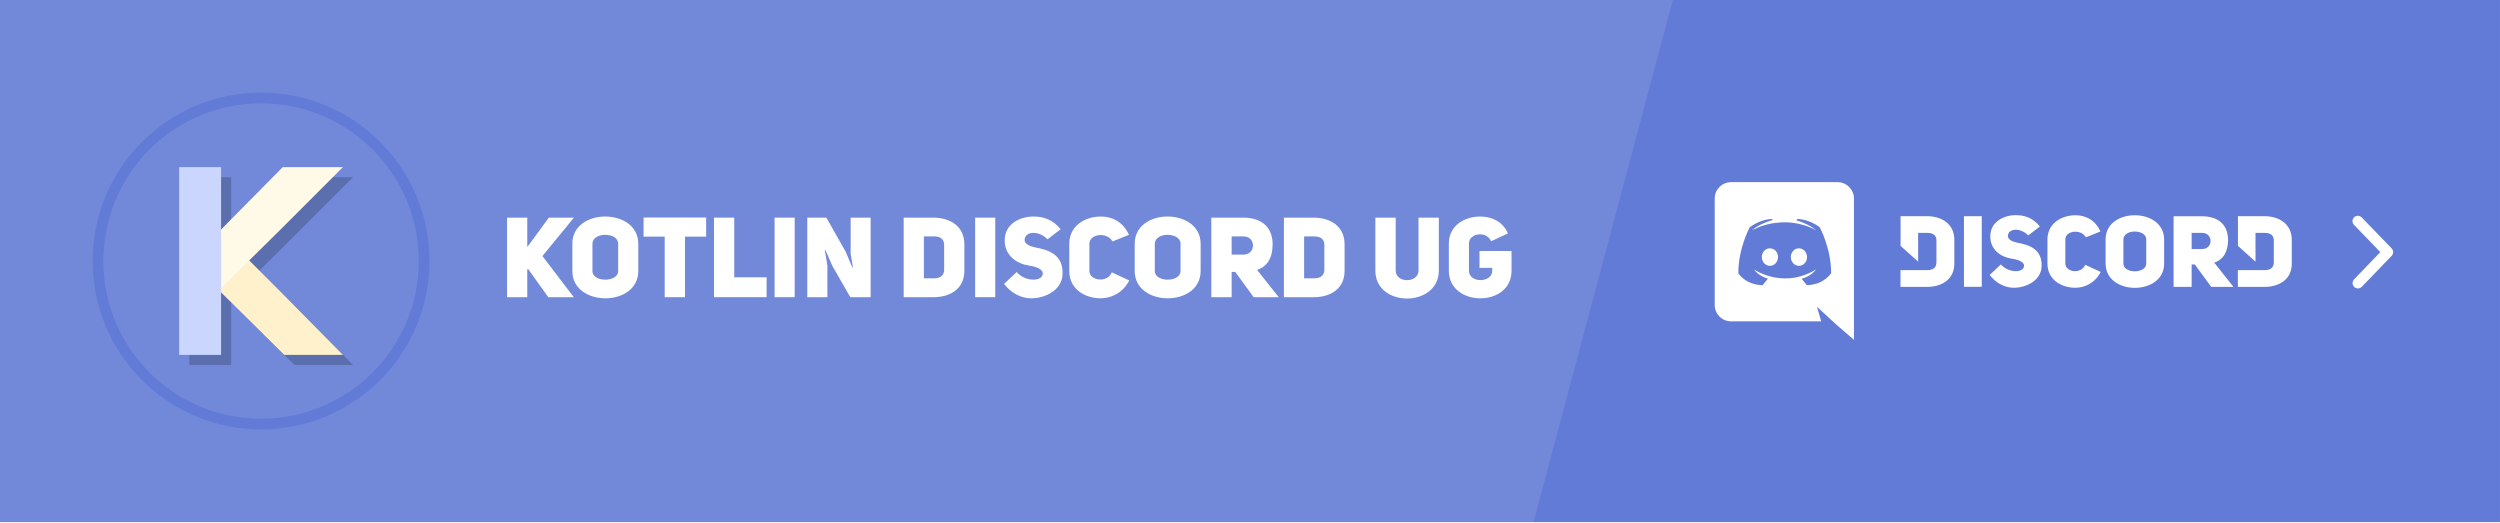
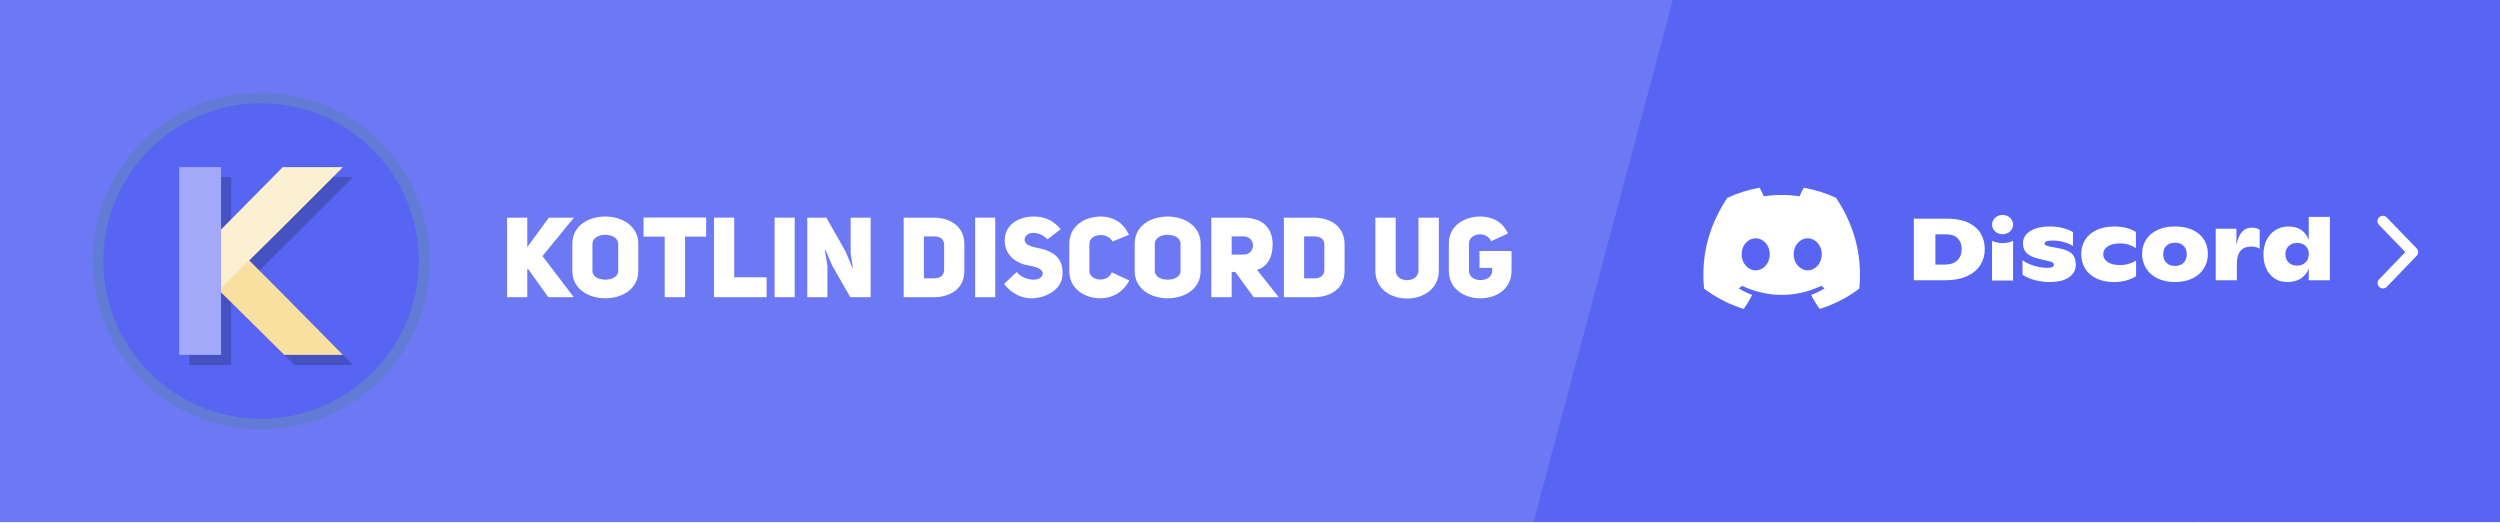
<svg xmlns="http://www.w3.org/2000/svg" width="100%" height="100%" viewBox="0 0 4853 1014" version="1.1" xml:space="preserve" style="fill-rule:evenodd;clip-rule:evenodd;stroke-linejoin:round;stroke-miterlimit:2;">
-   <g id="Background">
-     <rect x="0" y="0" width="4266.67" height="1013.33" style="fill:#7289da;" />
-     <path d="M4852.98,0l0,1013.33l-1876.03,0l270.302,-1013.33l1605.73,0Z" style="fill:#627bd6;" />
-   </g>
-   <g id="Logo">
-     <circle cx="506.766" cy="506.667" r="316.54" style="fill:#7289da;stroke:#627bd6;stroke-width:20.83px;" />
-     <g>
-       <clipPath id="_clip1">
-         <rect id="polygon93" x="443.385" y="344.014" width="241.945" height="237.638" />
-       </clipPath>
-       <g clip-path="url(#_clip1)">
-         <path d="M441.838,585.959l123.355,-121.808l120.137,-120.137l-116.819,0l-126.673,128.093l0,113.852Z" style="fill-opacity:0.2;fill-rule:nonzero;" />
+   <g transform="matrix(4.16667,0,0,4.16667,0,0)">
+     <g id="Background" transform="matrix(1,0,0,1,256,0)">
+       <g transform="matrix(1,0,0,1,-256,0)">
+         <rect x="0" y="0" width="1024" height="243.2" style="fill:#6d78f4;" />
      </g>
-       <path id="polygon931" d="M685.33,708.479l-121.808,-123.355l-120.137,-120.137l0,116.818l128.093,126.674l113.852,0Z" style="fill-opacity:0.2;fill-rule:nonzero;" />
-       <rect x="367.488" y="344.014" width="81.318" height="364.465" style="fill-opacity:0.2;" />
+       <g transform="matrix(1,0,0,1,-256,0)">
+         <path d="M1164.72,0l-0,243.2l-450.248,0l64.873,-243.2l385.375,0Z" style="fill:#5865f2;" />
+       </g>
    </g>
-     <g>
-       <path id="polygon932" d="M665.686,688.899l-121.808,-123.355l-120.137,-120.137l0,116.819l128.093,126.673l113.852,0Z" style="fill:#fff1cb;fill-rule:nonzero;" />
-       <path id="polygon933" d="M422.194,566.38l123.355,-121.809l120.137,-120.137l-116.818,0l-126.674,128.093l0,113.853Z" style="fill:#fff9e8;fill-rule:nonzero;" />
-       <rect x="347.845" y="324.434" width="81.318" height="364.465" style="fill:#cbd6ff;" />
+     <g id="Logo" transform="matrix(0.721981,0,0,0.721981,289.814,33.8071)">
+       <g transform="matrix(1.61883,0,0,1.61883,-338.18,16.3763)">
+         <circle cx="65" cy="65" r="65" style="fill:#5865f2;stroke:#627bd6;stroke-width:4.28px;" />
+       </g>
+       <g transform="matrix(1.61883,0,0,1.61883,-313.898,40.6587)">
+         <g id="polygon93" transform="matrix(0.82507,0,0,0.82507,37.1632,16.6)">
+           <clipPath id="_clip1">
+             <rect x="-0.216" y="-0" width="60.216" height="59.144" />
+           </clipPath>
+           <g clip-path="url(#_clip1)">
+             <path d="M-0.601,60.216l30.701,-30.316l29.9,-29.9l-29.074,0l-31.527,31.88l0,28.336Z" style="fill-opacity:0.2;fill-rule:nonzero;" />
+           </g>
+         </g>
+         <g id="polygon931" transform="matrix(5.0521e-17,-0.82507,0.82507,5.0521e-17,36.985,90.9454)">
+           <path d="M-0.601,60.216l30.701,-30.316l29.9,-29.9l-29.074,0l-31.527,31.88l0,28.336Z" style="fill-opacity:0.2;fill-rule:nonzero;" />
+         </g>
+         <g transform="matrix(0.71424,0,0,1,-21.3992,9.3165)">
+           <rect x="59.923" y="7.284" width="23.379" height="74.841" style="fill-opacity:0.2;" />
+         </g>
+       </g>
+       <g transform="matrix(1.61883,0,0,1.61883,-314.799,40.6587)">
+         <g id="polygon932" transform="matrix(5.0521e-17,-0.82507,0.82507,5.0521e-17,33.508,86.9248)">
+           <path d="M-0.601,60.216l30.701,-30.316l29.9,-29.9l-29.074,0l-31.527,31.88l0,28.336Z" style="fill:#f8e1a0;fill-rule:nonzero;" />
+         </g>
+         <g id="polygon933" transform="matrix(0.82507,0,0,0.82507,33.6861,12.5794)">
+           <path d="M-0.601,60.216l30.701,-30.316l29.9,-29.9l-29.074,0l-31.527,31.88l0,28.336Z" style="fill:#fbf0d0;fill-rule:nonzero;" />
+         </g>
+         <g transform="matrix(0.71424,0,0,1,-24.8762,5.29591)">
+           <rect x="59.923" y="7.284" width="23.379" height="74.841" style="fill:#a2a9f8;" />
+         </g>
+       </g>
+     </g>
+     <g transform="matrix(0.410293,0,0,0.410293,135.592,69.5292)">
+       <g id="Text">
+         <g transform="matrix(127.583,0,0,127.583,238.14,167.996)">
+           <path d="M0.236,-0.446l-0,-0.262l-0.18,0l0,0.708l0.18,-0l-0,-0.245l0.006,-0.008l0.181,0.253l0.227,-0l-0.279,-0.366l0.28,-0.342l-0.223,0l-0.192,0.262Z" style="fill:#fff;fill-rule:nonzero;" />
+         </g>
+         <g transform="matrix(127.583,0,0,127.583,314.434,167.996)">
+           <path d="M0.039,-0.233c0,0.162 0.147,0.243 0.294,0.243c0.147,-0 0.293,-0.081 0.293,-0.243l-0,-0.242c-0,-0.162 -0.147,-0.243 -0.294,-0.243c-0.147,0 -0.293,0.08 -0.293,0.243l0,0.242Zm0.179,-0.242c-0,-0.052 0.056,-0.08 0.112,-0.08c0.058,-0 0.117,0.025 0.117,0.08l0,0.242c0,0.051 -0.057,0.077 -0.114,0.077c-0.057,0 -0.115,-0.025 -0.115,-0.077l-0,-0.242Z" style="fill:#fff;fill-rule:nonzero;" />
+         </g>
+         <g transform="matrix(127.583,0,0,127.583,398.511,167.996)">
+           <path d="M0.571,-0.539l-0,-0.17l-0.557,0l0,0.17l0.188,-0l0,0.539l0.181,-0l-0,-0.539l0.188,-0Z" style="fill:#fff;fill-rule:nonzero;" />
+         </g>
+         <g transform="matrix(127.583,0,0,127.583,473.147,167.996)">
+           <path d="M0.056,-0l0.468,-0l-0,-0.177l-0.288,0l-0,-0.531l-0.18,0l0,0.708Z" style="fill:#fff;fill-rule:nonzero;" />
+         </g>
+         <g transform="matrix(127.583,0,0,127.583,541.915,167.996)">
+           <rect x="0.056" y="-0.708" width="0.179" height="0.708" style="fill:#fff;fill-rule:nonzero;" />
+         </g>
+         <g transform="matrix(127.583,0,0,127.583,579.041,167.996)">
+           <path d="M0.056,-0l0.179,-0l-0,-0.283l-0.023,-0.137l0.005,-0.001l0.062,0.142l0.16,0.279l0.181,-0l-0,-0.708l-0.178,0l0,0.321c0.001,0 0.019,0.122 0.02,0.122l-0.005,0.001l-0.06,-0.142l-0.171,-0.302l-0.17,0l0,0.708Z" style="fill:#fff;fill-rule:nonzero;" />
+         </g>
+         <g transform="matrix(127.583,0,0,127.583,688.508,167.996)">
+           <path d="M0.056,-0.708l0,0.708l0.265,-0c0.142,0.001 0.275,-0.07 0.275,-0.233l-0,-0.238c-0,-0.165 -0.133,-0.237 -0.275,-0.237l-0.265,0Zm0.18,0.54l-0,-0.373l0.091,-0c0.06,-0 0.089,0.029 0.089,0.075l0,0.221c0,0.046 -0.028,0.077 -0.089,0.077l-0.091,0Z" style="fill:#fff;fill-rule:nonzero;" />
+         </g>
+         <g transform="matrix(127.583,0,0,127.583,769.65,167.996)">
+           <rect x="0.056" y="-0.708" width="0.179" height="0.708" style="fill:#fff;fill-rule:nonzero;" />
+         </g>
+         <g transform="matrix(127.583,0,0,127.583,806.777,167.996)">
+           <path d="M0.022,-0.118c0.066,0.085 0.156,0.128 0.241,0.128c0.13,-0 0.274,-0.075 0.28,-0.212c0.008,-0.174 -0.118,-0.218 -0.244,-0.241c-0.055,-0.012 -0.092,-0.032 -0.094,-0.066c0.003,-0.082 0.13,-0.085 0.204,-0.006l0.117,-0.09c-0.073,-0.089 -0.156,-0.113 -0.242,-0.113c-0.13,0 -0.256,0.073 -0.256,0.212c0,0.135 0.104,0.207 0.218,0.225c0.058,0.008 0.123,0.031 0.121,0.071c-0.005,0.076 -0.161,0.072 -0.232,-0.014l-0.113,0.106Z" style="fill:#fff;fill-rule:nonzero;" />
+         </g>
+         <g transform="matrix(127.583,0,0,127.583,878.734,167.996)">
+           <path d="M0.417,-0.221c-0.039,0.098 -0.199,0.074 -0.199,-0.011l-0,-0.244c-0,-0.088 0.158,-0.108 0.206,-0.02l0.146,-0.059c-0.057,-0.126 -0.162,-0.163 -0.249,-0.163c-0.142,0 -0.282,0.082 -0.282,0.242l0,0.244c0,0.161 0.14,0.242 0.279,0.242c0.089,-0 0.196,-0.044 0.255,-0.159l-0.156,-0.072Z" style="fill:#fff;fill-rule:nonzero;" />
+         </g>
+         <g transform="matrix(127.583,0,0,127.583,952.987,167.996)">
+           <path d="M0.039,-0.233c0,0.162 0.147,0.243 0.294,0.243c0.147,-0 0.293,-0.081 0.293,-0.243l-0,-0.242c-0,-0.162 -0.147,-0.243 -0.294,-0.243c-0.147,0 -0.293,0.08 -0.293,0.243l0,0.242Zm0.179,-0.242c-0,-0.052 0.056,-0.08 0.112,-0.08c0.058,-0 0.117,0.025 0.117,0.08l0,0.242c0,0.051 -0.057,0.077 -0.114,0.077c-0.057,0 -0.115,-0.025 -0.115,-0.077l-0,-0.242Z" style="fill:#fff;fill-rule:nonzero;" />
+         </g>
+         <g transform="matrix(127.583,0,0,127.583,1037.83,167.996)">
+           <path d="M0.433,-0l0.223,-0l-0.193,-0.243c0.086,-0.027 0.139,-0.101 0.139,-0.232c-0.004,-0.166 -0.117,-0.233 -0.263,-0.233l-0.283,0l0,0.708l0.181,-0l-0,-0.225l0.032,-0l0.164,0.225Zm-0.196,-0.379l-0,-0.162l0.105,-0c0.113,-0 0.113,0.162 0,0.162l-0.105,0Z" style="fill:#fff;fill-rule:nonzero;" />
+         </g>
+         <g transform="matrix(127.583,0,0,127.583,1120.25,167.996)">
+           <path d="M0.056,-0.708l0,0.708l0.265,-0c0.142,0.001 0.275,-0.07 0.275,-0.233l-0,-0.238c-0,-0.165 -0.133,-0.237 -0.275,-0.237l-0.265,0Zm0.18,0.54l-0,-0.373l0.091,-0c0.06,-0 0.089,0.029 0.089,0.075l0,0.221c0,0.046 -0.028,0.077 -0.089,0.077l-0.091,0Z" style="fill:#fff;fill-rule:nonzero;" />
+         </g>
+         <g transform="matrix(127.583,0,0,127.583,1224.61,167.996)">
+           <path d="M0.233,-0.708l-0.181,0l0,0.471c-0.001,0.332 0.564,0.332 0.565,0l-0,-0.471l-0.181,0l0,0.471c-0.001,0.114 -0.203,0.114 -0.203,0l-0,-0.471Z" style="fill:#fff;fill-rule:nonzero;" />
+         </g>
+         <g transform="matrix(127.583,0,0,127.583,1309.71,167.996)">
+           <path d="M0.565,-0.567c-0.049,-0.113 -0.154,-0.151 -0.246,-0.151c-0.14,0 -0.28,0.08 -0.28,0.24l0,0.243c0,0.163 0.14,0.245 0.28,0.245c0.142,-0 0.278,-0.082 0.278,-0.245l-0,-0.176l-0.285,0l-0,0.15l0.113,-0l0,0.026c0,0.11 -0.207,0.111 -0.207,-0l-0,-0.243c-0,-0.093 0.158,-0.115 0.197,-0.02l0.15,-0.069Z" style="fill:#fff;fill-rule:nonzero;" />
+         </g>
+       </g>
+     </g>
+     <g id="Discord" transform="matrix(1.06801,0,0,1.06801,193.317,-8.2701)">
+       <g transform="matrix(0.93632,0,0,0.93632,-163.601,8.02679)">
+         <path d="M1091.55,102.726l13.947,14.424l-13.898,14.419" style="fill:none;stroke:#fff;stroke-width:5px;stroke-linecap:round;stroke-miterlimit:1.5;" />
+       </g>
+       <g id="_364fc8a0ee7fcebf47ca6ebd16ec12f1.svg" transform="matrix(0.93632,0,0,0.93632,698.752,116.067)">
+         <g transform="matrix(1,0,0,1,-146,-40)">
+           <clipPath id="_clip2">
+             <rect x="0" y="0" width="292" height="80" />
+           </clipPath>
+           <g clip-path="url(#_clip2)">
+             <g>
+               <g>
+                 <path d="M61.796,16.494c-4.722,-2.209 -9.772,-3.815 -15.05,-4.729c-0.649,1.172 -1.406,2.748 -1.928,4.002c-5.612,-0.844 -11.172,-0.844 -16.68,0c-0.522,-1.254 -1.297,-2.83 -1.951,-4.002c-5.284,0.914 -10.339,2.525 -15.061,4.741c-9.525,14.393 -12.107,28.428 -10.816,42.265c6.317,4.717 12.439,7.583 18.458,9.458c1.486,-2.045 2.812,-4.219 3.953,-6.511c-2.174,-0.826 -4.257,-1.845 -6.225,-3.029c0.522,-0.387 1.033,-0.791 1.526,-1.208c12.004,5.615 25.046,5.615 36.906,0c0.499,0.417 1.01,0.821 1.526,1.208c-1.974,1.189 -4.062,2.209 -6.237,3.035c1.142,2.286 2.462,4.466 3.953,6.511c6.025,-1.875 12.153,-4.741 18.47,-9.464c1.515,-16.04 -2.588,-29.947 -10.844,-42.277Zm-37.439,33.768c-3.604,-0 -6.558,-3.364 -6.558,-7.461c-0,-4.096 2.891,-7.466 6.558,-7.466c3.666,0 6.621,3.364 6.558,7.466c0.006,4.097 -2.892,7.461 -6.558,7.461Zm24.236,-0c-3.603,-0 -6.558,-3.364 -6.558,-7.461c-0,-4.096 2.892,-7.466 6.558,-7.466c3.667,0 6.622,3.364 6.558,7.466c0,4.097 -2.891,7.461 -6.558,7.461Z" style="fill:#fff;fill-rule:nonzero;" />
+                 <path d="M98.029,26.171l15.664,-0c3.776,-0 6.966,0.603 9.583,1.805c2.61,1.201 4.567,2.877 5.864,5.022c1.296,2.145 1.95,4.6 1.95,7.367c0,2.707 -0.677,5.163 -2.031,7.36c-1.354,2.204 -3.414,3.944 -6.185,5.228c-2.771,1.283 -6.203,1.928 -10.305,1.928l-14.54,-0l0,-28.71Zm14.379,21.414c2.542,-0 4.499,-0.651 5.864,-1.946c1.366,-1.301 2.049,-3.071 2.049,-5.315c0,-2.081 -0.609,-3.739 -1.825,-4.982c-1.216,-1.242 -3.058,-1.869 -5.52,-1.869l-4.9,-0l0,14.112l4.332,-0.001Z" style="fill:#fff;fill-rule:nonzero;" />
+                 <path d="M154.541,54.846c-2.169,-0.575 -4.126,-1.407 -5.864,-2.503l0,-6.81c1.314,1.038 3.075,1.893 5.284,2.567c2.209,0.668 4.344,1.002 6.409,1.002c0.964,0 1.693,-0.129 2.186,-0.386c0.494,-0.258 0.741,-0.569 0.741,-0.926c0,-0.41 -0.132,-0.75 -0.402,-1.026c-0.27,-0.275 -0.792,-0.504 -1.566,-0.697l-4.82,-1.108c-2.76,-0.656 -4.717,-1.565 -5.881,-2.731c-1.165,-1.16 -1.745,-2.684 -1.745,-4.571c0,-1.588 0.505,-2.965 1.527,-4.143c1.015,-1.178 2.461,-2.086 4.337,-2.725c1.877,-0.645 4.068,-0.967 6.587,-0.967c2.249,-0 4.309,0.246 6.186,0.738c1.876,0.493 3.425,1.12 4.659,1.887l0,6.441c-1.263,-0.768 -2.709,-1.371 -4.361,-1.829c-1.647,-0.451 -3.339,-0.674 -5.084,-0.674c-2.519,0 -3.775,0.44 -3.775,1.313c0,0.41 0.195,0.715 0.585,0.92c0.39,0.205 1.107,0.416 2.146,0.639l4.016,0.738c2.623,0.463 4.579,1.278 5.864,2.438c1.286,1.161 1.928,2.878 1.928,5.152c0,2.49 -1.061,4.465 -3.19,5.93c-2.129,1.465 -5.147,2.198 -9.06,2.198c-2.301,-0.006 -4.538,-0.293 -6.707,-0.867Z" style="fill:#fff;fill-rule:nonzero;" />
+                 <path d="M182.978,53.984c-2.3,-1.149 -4.039,-2.708 -5.198,-4.677c-1.159,-1.969 -1.744,-4.184 -1.744,-6.645c0,-2.462 0.602,-4.665 1.807,-6.605c1.205,-1.94 2.972,-3.464 5.302,-4.571c2.329,-1.108 5.112,-1.659 8.354,-1.659c4.016,0 7.35,0.862 10.001,2.585l0,7.507c-0.935,-0.656 -2.026,-1.19 -3.271,-1.6c-1.245,-0.41 -2.576,-0.615 -3.999,-0.615c-2.49,-0 -4.435,0.463 -5.841,1.395c-1.406,0.931 -2.111,2.144 -2.111,3.65c-0,1.477 0.682,2.685 2.048,3.634c1.366,0.944 3.345,1.418 5.944,1.418c1.337,0 2.657,-0.199 3.959,-0.592c1.297,-0.398 2.416,-0.885 3.351,-1.459l0,7.261c-2.943,1.805 -6.357,2.707 -10.242,2.707c-3.27,-0.011 -6.059,-0.586 -8.36,-1.734Z" style="fill:#fff;fill-rule:nonzero;" />
+                 <path d="M211.518,53.984c-2.318,-1.148 -4.085,-2.719 -5.302,-4.718c-1.216,-1.998 -1.83,-4.225 -1.83,-6.686c0,-2.462 0.608,-4.659 1.83,-6.587c1.222,-1.928 2.978,-3.44 5.285,-4.536c2.3,-1.096 5.049,-1.641 8.233,-1.641c3.185,-0 5.933,0.545 8.234,1.641c2.301,1.096 4.057,2.596 5.262,4.512c1.205,1.917 1.807,4.114 1.807,6.605c0,2.461 -0.602,4.688 -1.807,6.687c-1.205,1.998 -2.967,3.569 -5.285,4.717c-2.318,1.149 -5.055,1.723 -8.216,1.723c-3.162,0 -5.899,-0.568 -8.211,-1.717Zm12.204,-7.279c0.976,-0.996 1.469,-2.314 1.469,-3.955c0,-1.641 -0.488,-2.948 -1.469,-3.915c-0.975,-0.973 -2.307,-1.459 -3.993,-1.459c-1.716,-0 -3.059,0.486 -4.04,1.459c-0.975,0.973 -1.463,2.274 -1.463,3.915c-0,1.641 0.488,2.959 1.463,3.955c0.976,0.997 2.324,1.501 4.04,1.501c1.686,-0.006 3.018,-0.504 3.993,-1.501Z" style="fill:#fff;fill-rule:nonzero;" />
+                 <path d="M259.17,31.34l0,8.86c-1.021,-0.685 -2.341,-1.025 -3.976,-1.025c-2.141,-0 -3.793,0.662 -4.941,1.986c-1.153,1.325 -1.727,3.388 -1.727,6.177l0,7.548l-9.84,0l0,-23.998l9.64,0l-0,7.631c0.533,-2.79 1.4,-4.847 2.593,-6.177c1.188,-1.325 2.725,-1.987 4.596,-1.987c1.417,-0 2.634,0.328 3.655,0.984Z" style="fill:#fff;fill-rule:nonzero;" />
+                 <path d="M291.864,25.35l-0,29.537l-9.841,-0l0,-5.374c-0.832,2.022 -2.094,3.563 -3.792,4.618c-1.699,1.049 -3.799,1.576 -6.289,1.576c-2.226,0 -4.165,-0.551 -5.824,-1.658c-1.658,-1.108 -2.937,-2.626 -3.838,-4.554c-0.895,-1.928 -1.349,-4.108 -1.349,-6.546c-0.028,-2.514 0.448,-4.77 1.429,-6.769c0.976,-1.998 2.358,-3.557 4.137,-4.676c1.779,-1.12 3.81,-1.682 6.088,-1.682c4.688,-0 7.832,2.08 9.438,6.235l0,-10.707l9.841,0Zm-11.309,21.191c1.004,-0.996 1.503,-2.291 1.503,-3.873c0,-1.53 -0.488,-2.778 -1.463,-3.733c-0.976,-0.956 -2.313,-1.436 -3.994,-1.436c-1.658,-0 -2.983,0.486 -3.976,1.459c-0.993,0.973 -1.486,2.233 -1.486,3.792c0,1.559 0.493,2.83 1.486,3.815c0.993,0.984 2.301,1.477 3.936,1.477c1.658,-0.006 2.989,-0.504 3.994,-1.501Z" style="fill:#fff;fill-rule:nonzero;" />
+                 <path d="M139.382,33.443c2.709,0 4.906,-2.015 4.906,-4.501c0,-2.485 -2.197,-4.5 -4.906,-4.5c-2.71,-0 -4.906,2.015 -4.906,4.5c0,2.486 2.196,4.501 4.906,4.501Z" style="fill:#fff;fill-rule:nonzero;" />
+                 <path d="M134.472,36.544c3.006,1.324 6.736,1.382 9.811,-0.001l-0,18.472l-9.811,0l0,-18.472Z" style="fill:#fff;fill-rule:nonzero;" />
+               </g>
+             </g>
+           </g>
+         </g>
+       </g>
    </g>
  </g>
-   <g id="Text">
-     <path d="M1023.54,479.631l0,-57.136l-39.232,0l0,154.395l39.232,0l0,-53.427l1.309,-1.745l39.478,55.172l49.511,0l-60.853,-79.814l61.071,-74.581l-48.639,0l-41.877,57.136Z" style="fill:#fff;fill-rule:nonzero;" />
-     <path d="M1111.03,526.092c0,35.325 32.039,52.979 64.11,52.979c32.071,0 63.893,-17.654 63.893,-52.979l0,-52.799c0,-35.326 -32.04,-52.979 -64.111,-52.979c-32.071,0 -63.892,17.436 -63.892,52.979l0,52.799Zm39.014,-52.799c0,-11.346 12.221,-17.454 24.442,-17.454c12.657,0 25.532,5.454 25.532,17.454l0,52.799c0,11.127 -12.439,16.8 -24.878,16.8c-12.439,0 -25.096,-5.455 -25.096,-16.8l0,-52.799Z" style="fill:#fff;fill-rule:nonzero;" />
-     <path d="M1370.77,459.329l0,-37.052l-121.46,0l0,37.052l41.005,0l0,117.561l39.451,0l0,-117.561l41.004,0Z" style="fill:#fff;fill-rule:nonzero;" />
-     <path d="M1386.06,576.89l102.048,0l0,-38.578l-62.815,0l0,-115.817l-39.233,0l0,154.395Z" style="fill:#fff;fill-rule:nonzero;" />
-     <rect x="1503.63" y="422.495" width="39.014" height="154.395" style="fill:#fff;fill-rule:nonzero;" />
-     <path d="M1567.1,576.89l39.014,0l0,-61.714l-5.013,-29.876l1.09,-0.218l13.526,30.966l34.919,60.842l39.45,0l0,-154.395l-38.796,0l0,70.002c0.218,0 4.141,26.604 4.359,26.604l-1.09,0.218l-13.09,-30.966l-37.317,-65.858l-37.052,0l0,154.395Z" style="fill:#fff;fill-rule:nonzero;" />
-     <path d="M1754.23,422.495l0,154.395l57.785,0c30.979,0.218 59.967,-15.256 59.967,-50.797l0,-51.928c0,-35.978 -28.988,-51.67 -59.967,-51.67l-57.785,0Zm39.233,117.78l0,-81.383l19.861,0c13.096,0 19.426,6.328 19.426,16.364l0,48.219c0,10.036 -6.112,16.8 -19.426,16.8l-19.861,0Z" style="fill:#fff;fill-rule:nonzero;" />
-     <rect x="1892.95" y="422.495" width="39.014" height="154.395" style="fill:#fff;fill-rule:nonzero;" />
-     <path d="M1949.01,551.174c14.386,18.525 34.002,27.897 52.547,27.897c28.368,0 59.753,-16.346 61.061,-46.215c1.745,-37.963 -25.719,-47.563 -53.203,-52.581c-12.005,-2.618 -20.081,-6.981 -20.518,-14.399c0.655,-17.886 28.376,-18.539 44.515,-1.309l25.501,-19.628c-15.911,-19.395 -34.001,-24.625 -52.772,-24.625c-28.36,0 -55.822,15.909 -55.822,46.216c0,29.454 22.667,45.163 47.528,49.09c12.66,1.745 26.847,6.763 26.411,15.49c-1.091,16.577 -35.143,15.705 -50.618,-3.054l-24.63,23.118Z" style="fill:#fff;fill-rule:nonzero;" />
-     <path d="M2158.15,528.71c-8.506,21.374 -43.403,16.143 -43.403,-2.4l0,-53.236c0,-19.196 34.461,-23.555 44.93,-4.363l31.844,-12.872c-12.432,-27.461 -35.334,-35.525 -54.309,-35.525c-30.966,0 -61.48,17.872 -61.48,52.76l0,53.236c0,35.107 30.514,52.761 60.826,52.761c19.411,0 42.749,-9.59 55.618,-34.654l-34.026,-15.707Z" style="fill:#fff;fill-rule:nonzero;" />
-     <path d="M2202.67,526.092c0,35.325 32.04,52.979 64.111,52.979c32.071,0 63.892,-17.654 63.892,-52.979l0,-52.799c0,-35.326 -32.039,-52.979 -64.11,-52.979c-32.071,0 -63.893,17.436 -63.893,52.979l0,52.799Zm39.015,-52.799c0,-11.346 12.22,-17.454 24.441,-17.454c12.658,0 25.533,5.454 25.533,17.454l0,52.799c0,11.127 -12.439,16.8 -24.878,16.8c-12.439,0 -25.096,-5.455 -25.096,-16.8l0,-52.799Z" style="fill:#fff;fill-rule:nonzero;" />
-     <path d="M2433.65,576.89l48.612,0l-42.074,-52.998c18.744,-5.884 30.296,-22.011 30.296,-50.593c-0.872,-36.201 -25.501,-50.804 -57.348,-50.804l-61.713,0l0,154.395l39.451,0l0,-49.075l6.984,0l35.792,49.075Zm-42.776,-82.637l0,-35.361l22.916,0c24.655,0 24.655,35.361 0,35.361l-22.916,0Z" style="fill:#fff;fill-rule:nonzero;" />
-     <path d="M2492.32,422.495l0,154.395l57.785,0c30.979,0.218 59.967,-15.256 59.967,-50.797l0,-51.928c0,-35.978 -28.988,-51.67 -59.967,-51.67l-57.785,0Zm39.233,117.78l0,-81.383l19.862,0c13.096,0 19.425,6.328 19.425,16.364l0,48.219c0,10.036 -6.111,16.8 -19.425,16.8l-19.862,0Z" style="fill:#fff;fill-rule:nonzero;" />
-     <path d="M2709.31,422.495l-39.45,0l0,102.73c-0.218,72.385 122.987,72.385 123.205,0l0,-102.73l-39.451,0l0,102.73c-0.218,24.86 -44.304,24.86 -44.304,0l0,-102.73Z" style="fill:#fff;fill-rule:nonzero;" />
-     <path d="M2927.21,453.223c-10.679,-24.627 -33.568,-32.909 -53.646,-32.909c-30.543,0 -61.057,17.435 -61.057,52.334l0,52.993c0,35.559 30.514,53.43 61.057,53.43c30.979,0 60.621,-17.871 60.621,-53.43l0,-38.367l-62.149,0l0,32.689l24.661,0l0,5.678c0,24.008 -45.176,24.226 -45.176,0l0,-52.993c0,-20.297 34.483,-25.091 42.994,-4.366l32.695,-15.059Z" style="fill:#fff;fill-rule:nonzero;" />
-   </g>
-   <g id="Discord">
-     <g>
-       <path d="M3492.08,482.042c-8.8,0 -15.747,7.565 -15.747,16.983c0,9.417 7.101,16.982 15.747,16.982c8.8,0 15.747,-7.565 15.747,-16.982c0,-9.418 -7.102,-16.983 -15.747,-16.983Zm-56.35,0c-8.8,0 -15.748,7.565 -15.748,16.983c0,9.417 7.102,16.982 15.748,16.982c8.799,0 15.747,-7.565 15.747,-16.982c0.154,-9.418 -6.948,-16.983 -15.747,-16.983Z" style="fill:#fff;fill-rule:nonzero;" />
-       <path d="M3567.11,353.595l-206.875,0c-17.446,0 -31.649,14.203 -31.649,31.648l0,206.875c0,17.446 14.203,31.649 31.649,31.649l175.072,0l-8.183,-28.252l19.761,18.217l18.681,17.137l33.347,28.87l0,-274.496c-0.154,-17.445 -14.358,-31.648 -31.803,-31.648Zm-59.593,199.927c0,0 -5.558,-6.638 -10.189,-12.35c20.224,-5.713 27.944,-18.218 27.944,-18.218c-6.33,4.169 -12.351,7.102 -17.755,9.109c-7.719,3.242 -15.129,5.249 -22.385,6.638c-14.821,2.779 -28.407,2.007 -39.986,-0.154c-8.8,-1.698 -16.365,-4.014 -22.695,-6.638c-3.55,-1.39 -7.41,-3.088 -11.27,-5.25c-0.463,-0.308 -0.926,-0.463 -1.389,-0.771c-0.309,-0.155 -0.463,-0.309 -0.618,-0.309c-2.778,-1.544 -4.322,-2.625 -4.322,-2.625c0,0 7.41,12.197 27.017,18.063c-4.632,5.867 -10.344,12.66 -10.344,12.66c-34.119,-1.081 -47.087,-23.312 -47.087,-23.312c0,-49.249 22.231,-89.235 22.231,-89.235c22.232,-16.519 43.228,-16.056 43.228,-16.056l1.544,1.853c-27.789,7.874 -40.449,20.07 -40.449,20.07c0,0 3.397,-1.853 9.109,-4.323c16.519,-7.256 29.642,-9.108 35.045,-9.726c0.926,-0.154 1.698,-0.309 2.625,-0.309c9.417,-1.235 20.07,-1.544 31.185,-0.308c14.667,1.698 30.414,6.021 46.47,14.666c0,0 -12.196,-11.579 -38.442,-19.452l2.162,-2.471c0,0 21.15,-0.463 43.227,16.056c0,0 22.232,39.986 22.232,89.235c0,-0.155 -12.969,22.077 -47.088,23.157Zm233.121,-133.851l-51.256,0l0,57.585l34.119,30.723l0,-55.887l18.217,0c11.579,0 17.292,5.558 17.292,14.512l0,42.764c0,8.955 -5.404,14.976 -17.292,14.976l-52.49,0l0,32.575l51.255,0c27.481,0.154 53.263,-13.586 53.263,-45.08l0,-46.007c0.154,-32.112 -25.628,-46.161 -53.108,-46.161Zm268.629,92.168l0,-47.242c0,-16.982 30.568,-20.842 39.831,-3.86l28.252,-11.424c-11.115,-24.393 -31.34,-31.495 -48.168,-31.495c-27.48,0 -54.652,15.902 -54.652,46.779l0,47.242c0,31.185 27.172,46.778 54.035,46.778c17.291,0 37.978,-8.491 49.403,-30.722l-30.26,-13.895c-7.41,18.989 -38.441,14.358 -38.441,-2.161Zm-93.403,-40.758c-10.652,-2.316 -17.754,-6.175 -18.217,-12.814c0.617,-15.901 25.164,-16.519 39.522,-1.235l22.695,-17.445c-14.204,-17.291 -30.26,-21.923 -46.779,-21.923c-25.164,0 -49.557,14.203 -49.557,41.066c0,26.091 20.07,40.14 42.147,43.537c11.27,1.544 23.775,6.021 23.466,13.74c-0.926,14.666 -31.185,13.895 -44.926,-2.779l-21.922,20.533c12.814,16.519 30.259,24.856 46.624,24.856c25.164,0 53.108,-14.512 54.189,-41.066c1.544,-33.502 -22.849,-41.993 -47.242,-46.47Zm-103.437,85.683l34.582,0l0,-137.093l-34.582,0l0,137.093Zm583.11,-137.093l-51.256,0l0,57.585l34.119,30.723l0,-55.887l18.217,0c11.579,0 17.291,5.558 17.291,14.512l0,42.764c0,8.955 -5.403,14.976 -17.291,14.976l-52.49,0l0,32.575l51.41,0c27.48,0.154 53.262,-13.586 53.262,-45.08l0,-46.007c0,-32.112 -25.782,-46.161 -53.262,-46.161Zm-251.493,-1.853c-28.406,0 -56.659,15.439 -56.659,47.088l0,46.778c0,31.34 28.407,47.087 56.968,47.087c28.407,0 56.659,-15.747 56.659,-47.087l0,-46.778c0,-31.495 -28.561,-47.088 -56.968,-47.088Zm22.232,93.866c0,9.881 -11.116,14.975 -22.077,14.975c-11.116,0 -22.232,-4.785 -22.232,-14.975l0,-46.778c0,-10.035 10.807,-15.439 21.614,-15.439c11.27,0 22.695,4.786 22.695,15.439l0,46.778Zm158.861,-46.778c-0.772,-32.112 -22.694,-45.081 -50.947,-45.081l-54.806,0l0,137.094l35.045,0l0,-43.537l6.176,0l31.803,43.537l43.227,0l-37.361,-47.087c16.519,-5.25 26.863,-19.607 26.863,-44.926Zm-50.329,18.526l-20.379,0l0,-31.34l20.379,0c21.768,0 21.768,31.34 0,31.34Z" style="fill:#fff;fill-rule:nonzero;" />
-     </g>
-     <path d="M4577.03,429.284l58.113,60.102l-57.908,60.08" style="fill:none;stroke:#fff;stroke-width:20.83px;stroke-linecap:round;stroke-miterlimit:1.5;" />
-   </g>
</svg>
